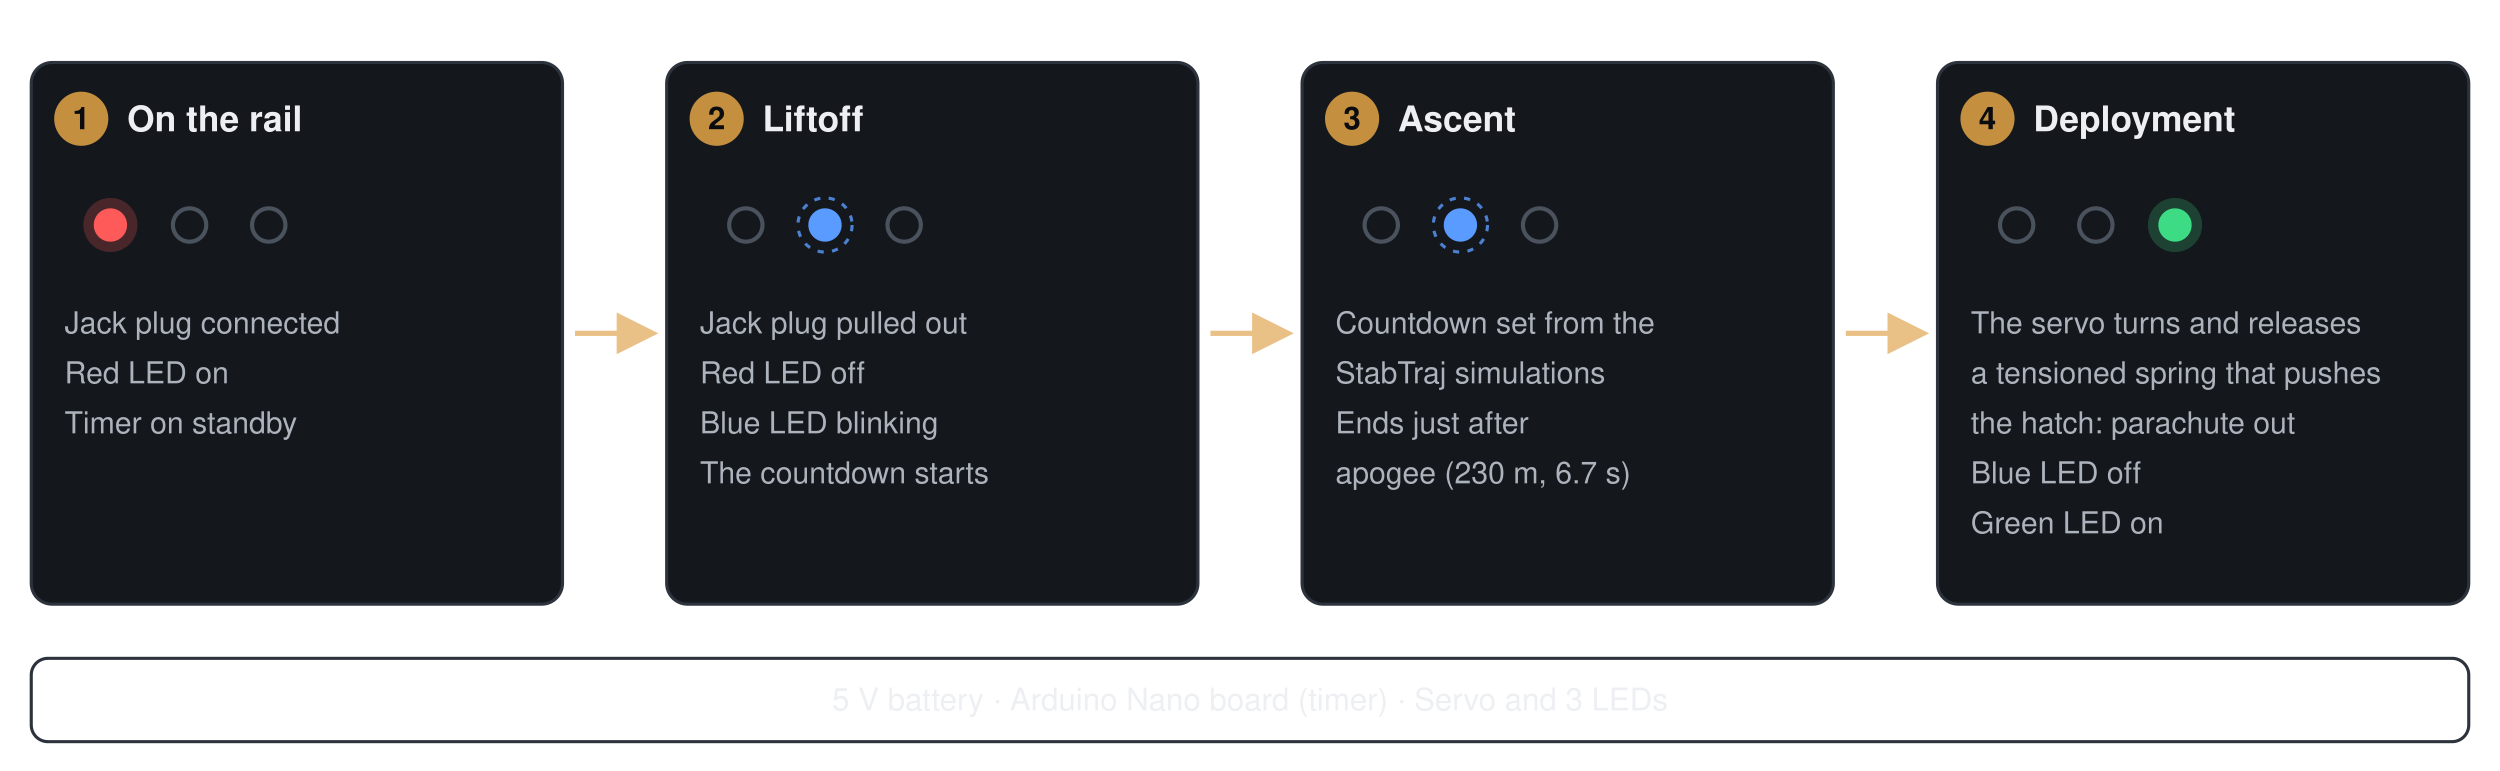
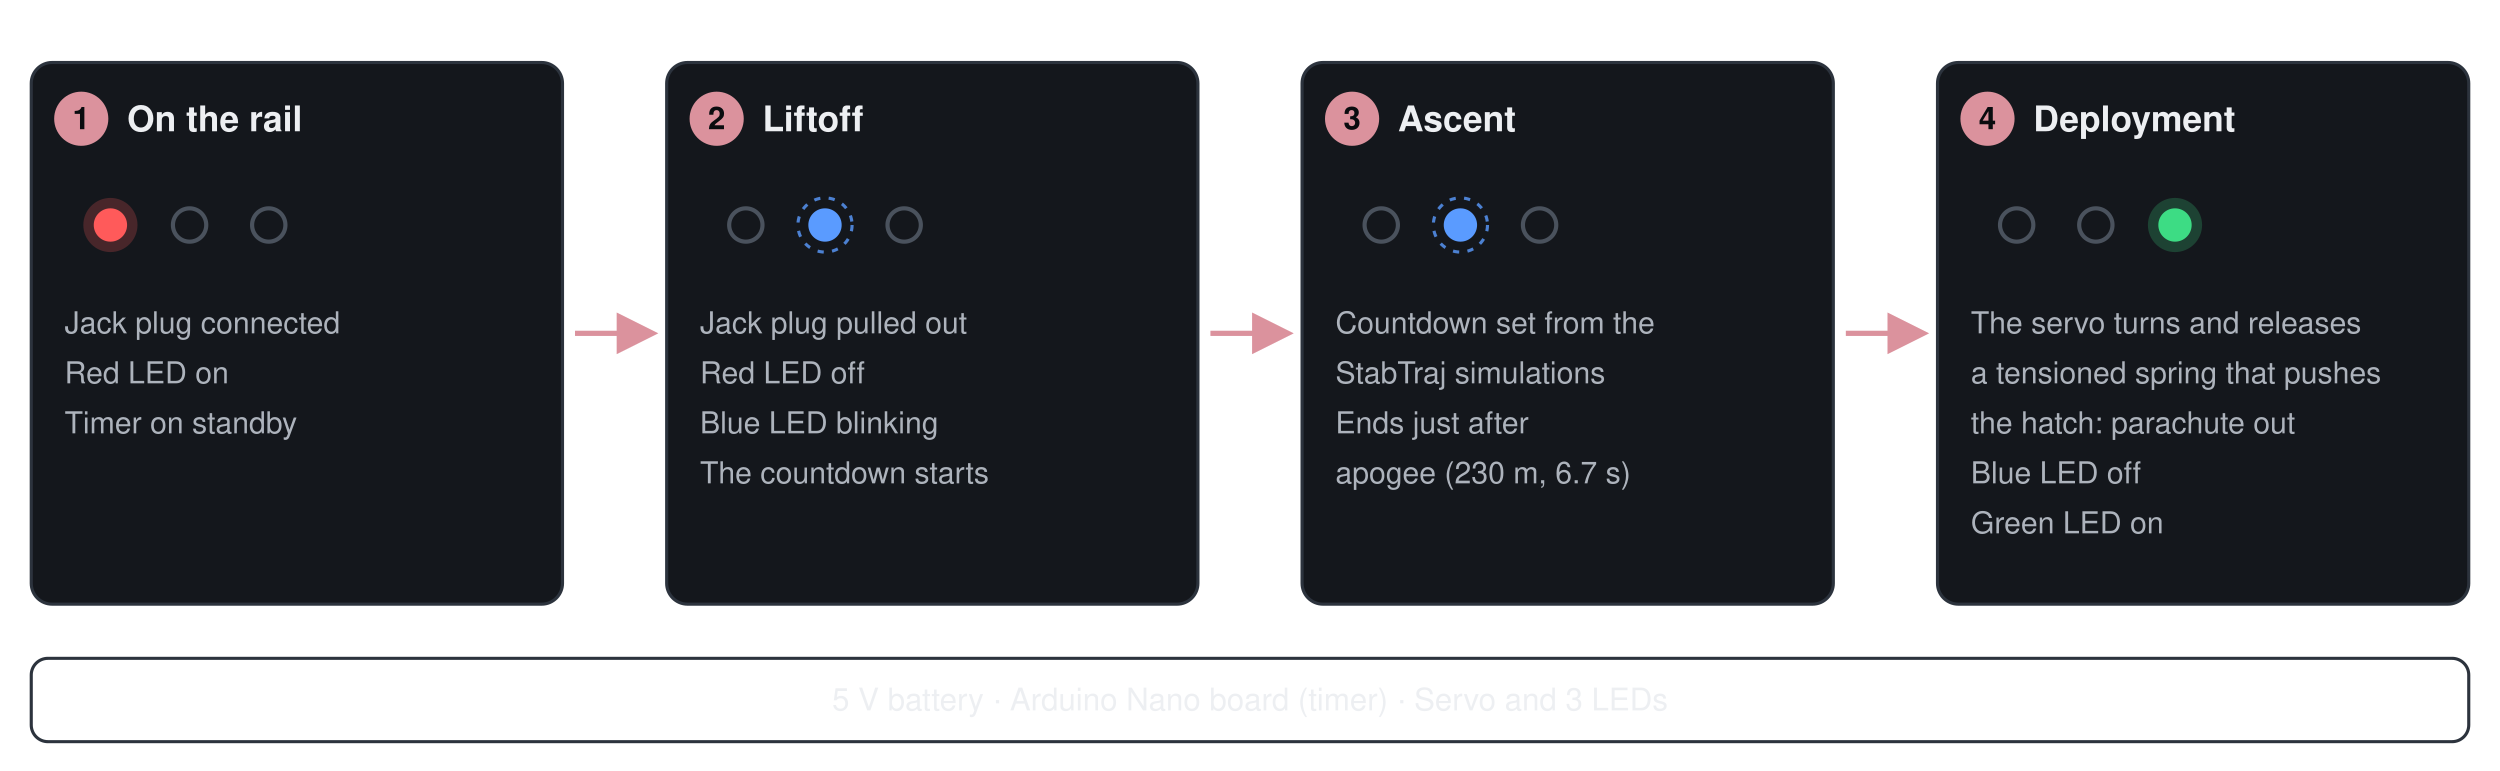
<svg xmlns="http://www.w3.org/2000/svg" viewBox="0 0 1200 370" width="1200" height="370" role="img" aria-label="Diagram of Icarus's electronics block" font-family="Segoe UI, Helvetica, Arial, sans-serif">
  <defs>
    <marker id="ar" viewBox="0 0 10 10" refX="8" refY="5" markerWidth="8" markerHeight="8" orient="auto">
-       <path d="M0 0 L10 5 L0 10 z" fill="#e9c186" />
+       <path d="M0 0 L10 5 L0 10 z" fill="#db929d" />
    </marker>
  </defs>
  <rect x="15" y="30" width="255" height="260" rx="10" fill="#14171c" stroke="#2c333d" stroke-width="1.5" />
-   <circle cx="39" cy="57" r="13" fill="#c4903f" />
+   <circle cx="39" cy="57" r="13" fill="#db929d" />
  <text x="39" y="62" text-anchor="middle" font-size="15" font-weight="700" fill="#0a0c0f">1</text>
  <text x="61" y="63" font-size="17" font-weight="700" fill="#edeff2">On the rail</text>
  <circle cx="53" cy="108" r="13" fill="#ff5a5a" opacity="0.22" />
  <circle cx="53" cy="108" r="8" fill="#ff5a5a" />
  <circle cx="91" cy="108" r="8" fill="none" stroke="#4a525d" stroke-width="2" />
  <circle cx="129" cy="108" r="8" fill="none" stroke="#4a525d" stroke-width="2" />
  <text x="31" y="160" font-size="14.5" fill="#adb3bc">Jack plug connected</text>
  <text x="31" y="184" font-size="14.5" fill="#adb3bc">Red LED on</text>
  <text x="31" y="208" font-size="14.5" fill="#adb3bc">Timer on standby</text>
-   <line x1="276" y1="160.0" x2="312" y2="160.0" stroke="#e9c186" stroke-width="2.5" marker-end="url(#ar)" />
+   <line x1="276" y1="160.0" x2="312" y2="160.0" stroke="#db929d" stroke-width="2.5" marker-end="url(#ar)" />
  <rect x="320" y="30" width="255" height="260" rx="10" fill="#14171c" stroke="#2c333d" stroke-width="1.5" />
-   <circle cx="344" cy="57" r="13" fill="#c4903f" />
+   <circle cx="344" cy="57" r="13" fill="#db929d" />
  <text x="344" y="62" text-anchor="middle" font-size="15" font-weight="700" fill="#0a0c0f">2</text>
  <text x="366" y="63" font-size="17" font-weight="700" fill="#edeff2">Liftoff</text>
  <circle cx="358" cy="108" r="8" fill="none" stroke="#4a525d" stroke-width="2" />
  <circle cx="396" cy="108" r="13" fill="none" stroke="#5a9bff" stroke-width="1.5" stroke-dasharray="3 4" opacity="0.8" />
  <circle cx="396" cy="108" r="8" fill="#5a9bff" />
  <circle cx="434" cy="108" r="8" fill="none" stroke="#4a525d" stroke-width="2" />
  <text x="336" y="160" font-size="14.5" fill="#adb3bc">Jack plug pulled out</text>
  <text x="336" y="184" font-size="14.5" fill="#adb3bc">Red LED off</text>
  <text x="336" y="208" font-size="14.5" fill="#adb3bc">Blue LED blinking</text>
  <text x="336" y="232" font-size="14.5" fill="#adb3bc">The countdown starts</text>
-   <line x1="581" y1="160.0" x2="617" y2="160.0" stroke="#e9c186" stroke-width="2.5" marker-end="url(#ar)" />
+   <line x1="581" y1="160.0" x2="617" y2="160.0" stroke="#db929d" stroke-width="2.5" marker-end="url(#ar)" />
  <rect x="625" y="30" width="255" height="260" rx="10" fill="#14171c" stroke="#2c333d" stroke-width="1.5" />
-   <circle cx="649" cy="57" r="13" fill="#c4903f" />
+   <circle cx="649" cy="57" r="13" fill="#db929d" />
  <text x="649" y="62" text-anchor="middle" font-size="15" font-weight="700" fill="#0a0c0f">3</text>
  <text x="671" y="63" font-size="17" font-weight="700" fill="#edeff2">Ascent</text>
  <circle cx="663" cy="108" r="8" fill="none" stroke="#4a525d" stroke-width="2" />
  <circle cx="701" cy="108" r="13" fill="none" stroke="#5a9bff" stroke-width="1.5" stroke-dasharray="3 4" opacity="0.8" />
  <circle cx="701" cy="108" r="8" fill="#5a9bff" />
  <circle cx="739" cy="108" r="8" fill="none" stroke="#4a525d" stroke-width="2" />
  <text x="641" y="160" font-size="14.5" fill="#adb3bc">Countdown set from the</text>
  <text x="641" y="184" font-size="14.5" fill="#adb3bc">StabTraj simulations</text>
  <text x="641" y="208" font-size="14.5" fill="#adb3bc">Ends just after</text>
  <text x="641" y="232" font-size="14.5" fill="#adb3bc">apogee (230 m, 6.7 s)</text>
-   <line x1="886" y1="160.0" x2="922" y2="160.0" stroke="#e9c186" stroke-width="2.5" marker-end="url(#ar)" />
+   <line x1="886" y1="160.0" x2="922" y2="160.0" stroke="#db929d" stroke-width="2.5" marker-end="url(#ar)" />
  <rect x="930" y="30" width="255" height="260" rx="10" fill="#14171c" stroke="#2c333d" stroke-width="1.5" />
-   <circle cx="954" cy="57" r="13" fill="#c4903f" />
+   <circle cx="954" cy="57" r="13" fill="#db929d" />
  <text x="954" y="62" text-anchor="middle" font-size="15" font-weight="700" fill="#0a0c0f">4</text>
  <text x="976" y="63" font-size="17" font-weight="700" fill="#edeff2">Deployment</text>
  <circle cx="968" cy="108" r="8" fill="none" stroke="#4a525d" stroke-width="2" />
  <circle cx="1006" cy="108" r="8" fill="none" stroke="#4a525d" stroke-width="2" />
  <circle cx="1044" cy="108" r="13" fill="#3ddc84" opacity="0.22" />
  <circle cx="1044" cy="108" r="8" fill="#3ddc84" />
  <text x="946" y="160" font-size="14.5" fill="#adb3bc">The servo turns and releases</text>
  <text x="946" y="184" font-size="14.5" fill="#adb3bc">a tensioned spring that pushes</text>
  <text x="946" y="208" font-size="14.5" fill="#adb3bc">the hatch: parachute out</text>
  <text x="946" y="232" font-size="14.5" fill="#adb3bc">Blue LED off</text>
  <text x="946" y="256" font-size="14.5" fill="#adb3bc">Green LED on</text>
  <rect x="15" y="316" width="1170" height="40" rx="8" fill="none" stroke="#2c333d" stroke-width="1.5" />
  <text x="600" y="341" text-anchor="middle" font-size="15" fill="#edeff2">5 V battery  ·  Arduino Nano board (timer)  ·  Servo and 3 LEDs</text>
</svg>
